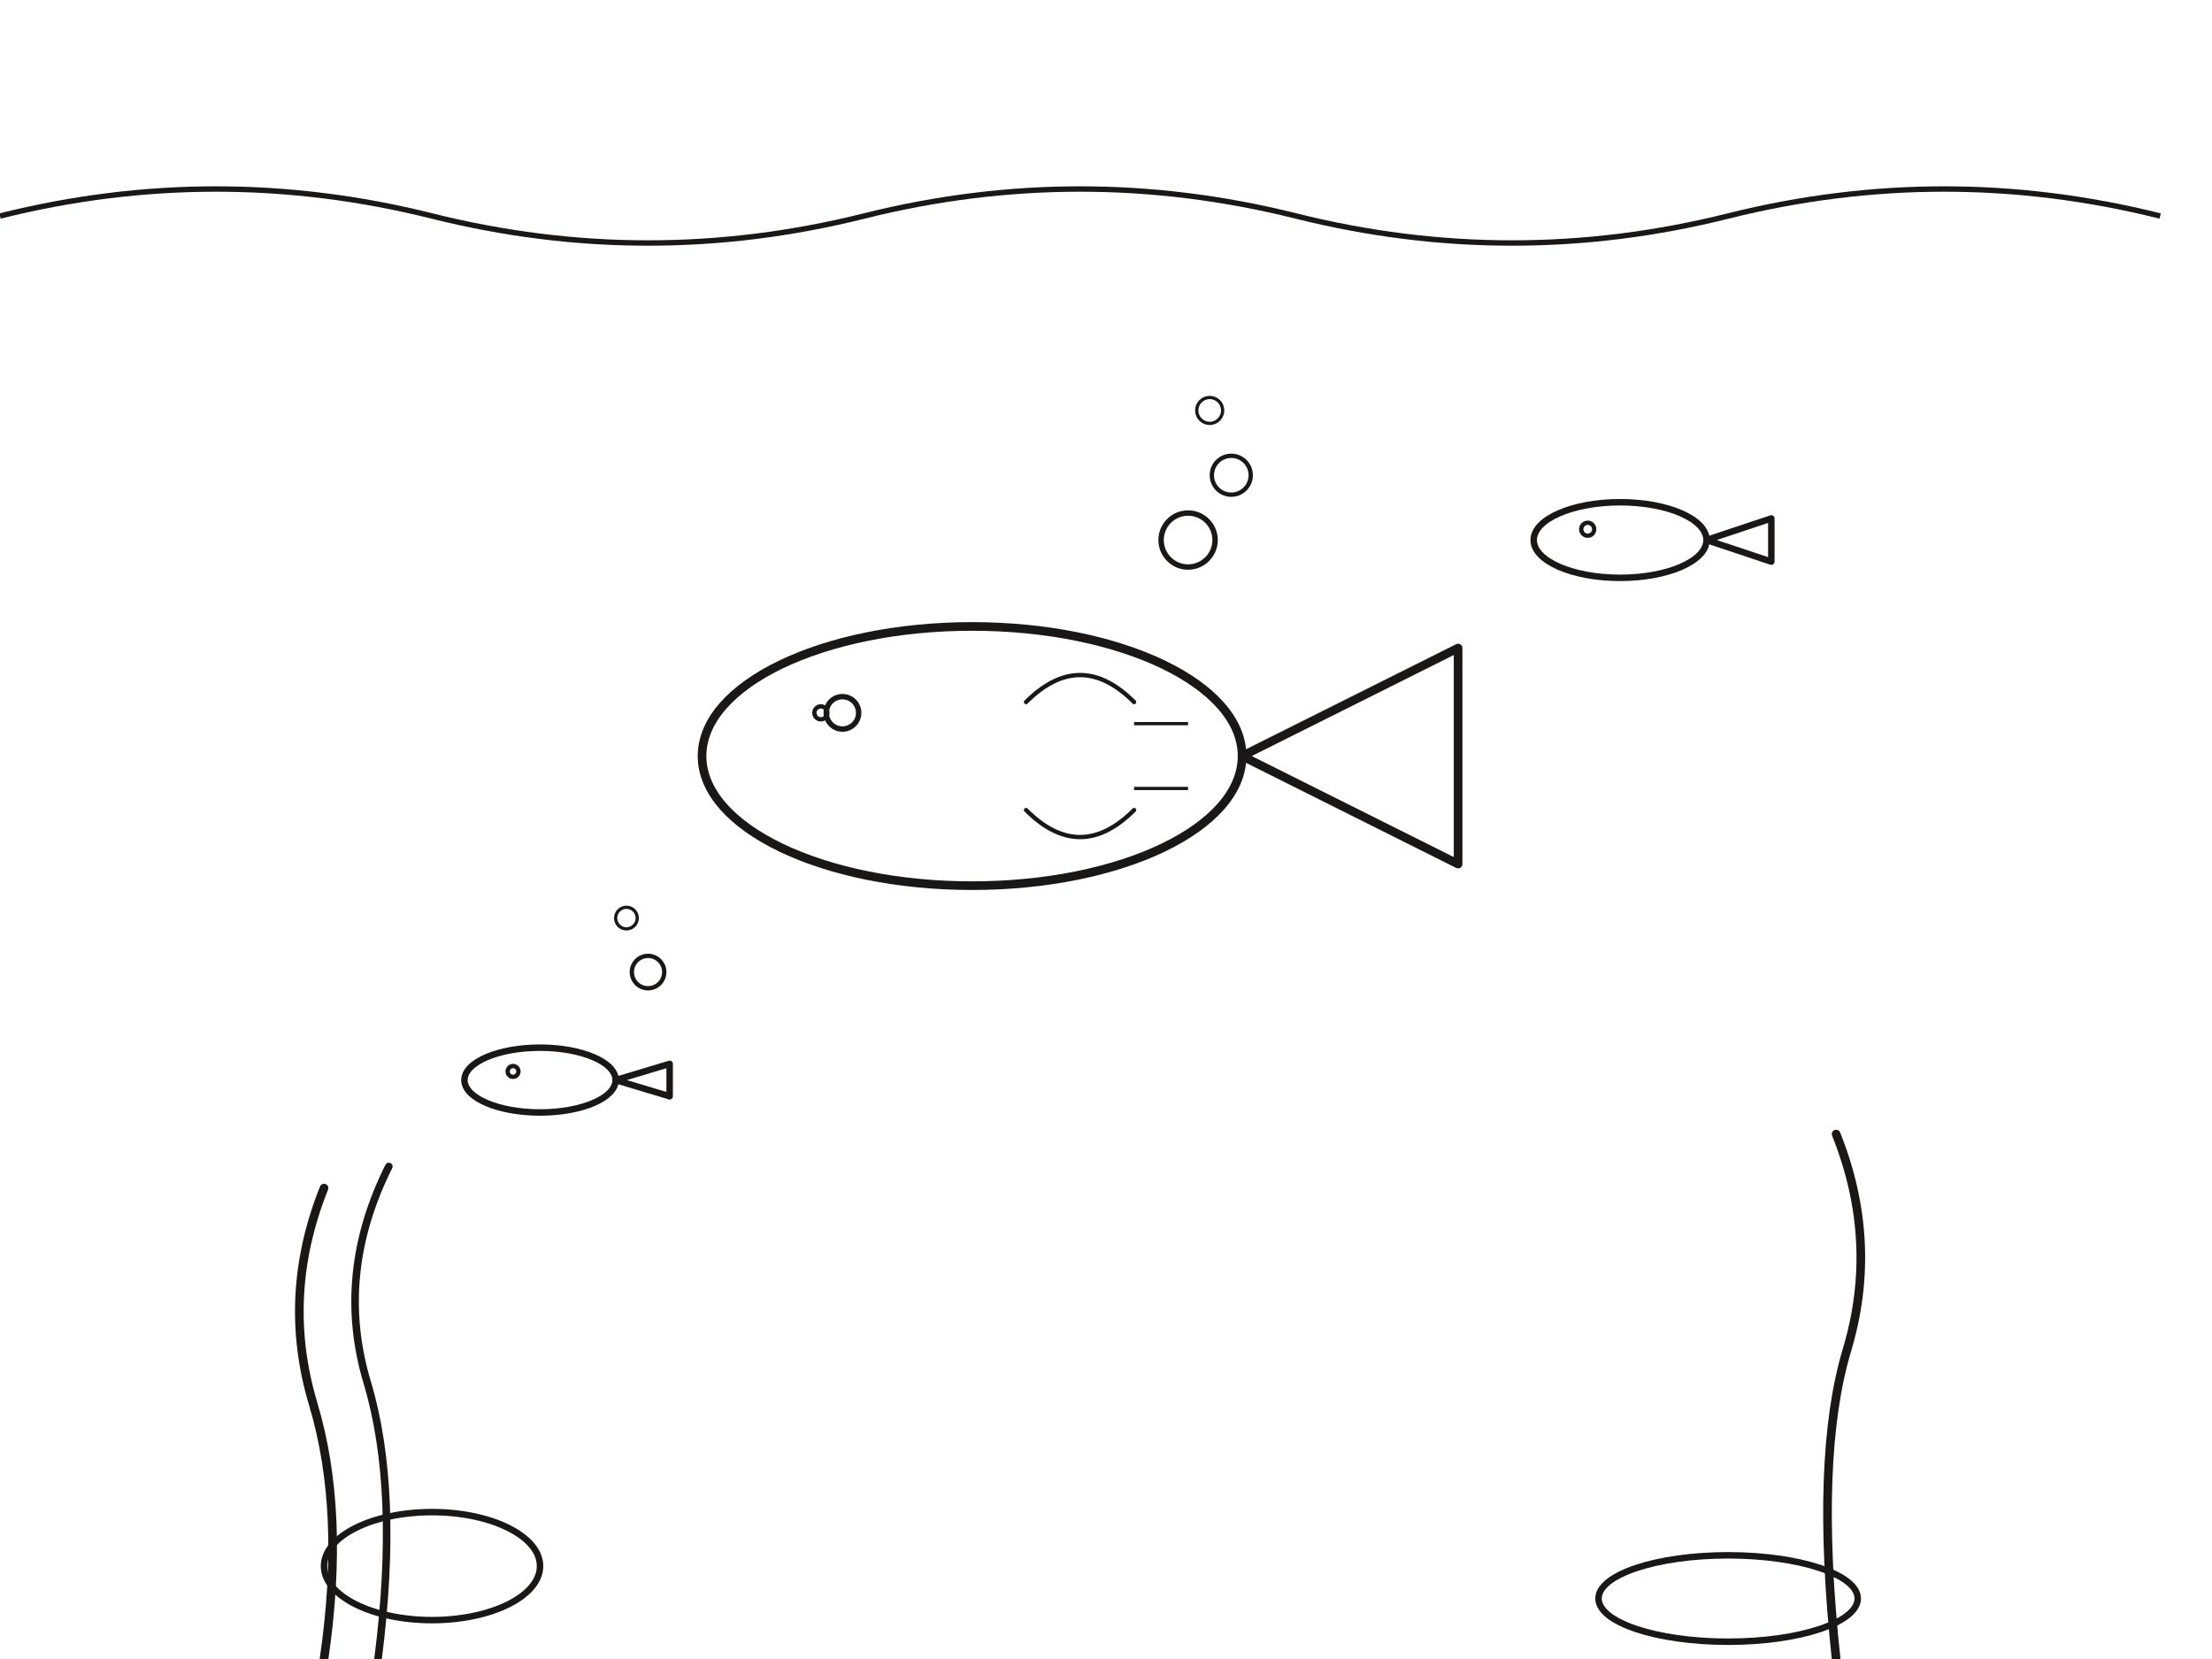
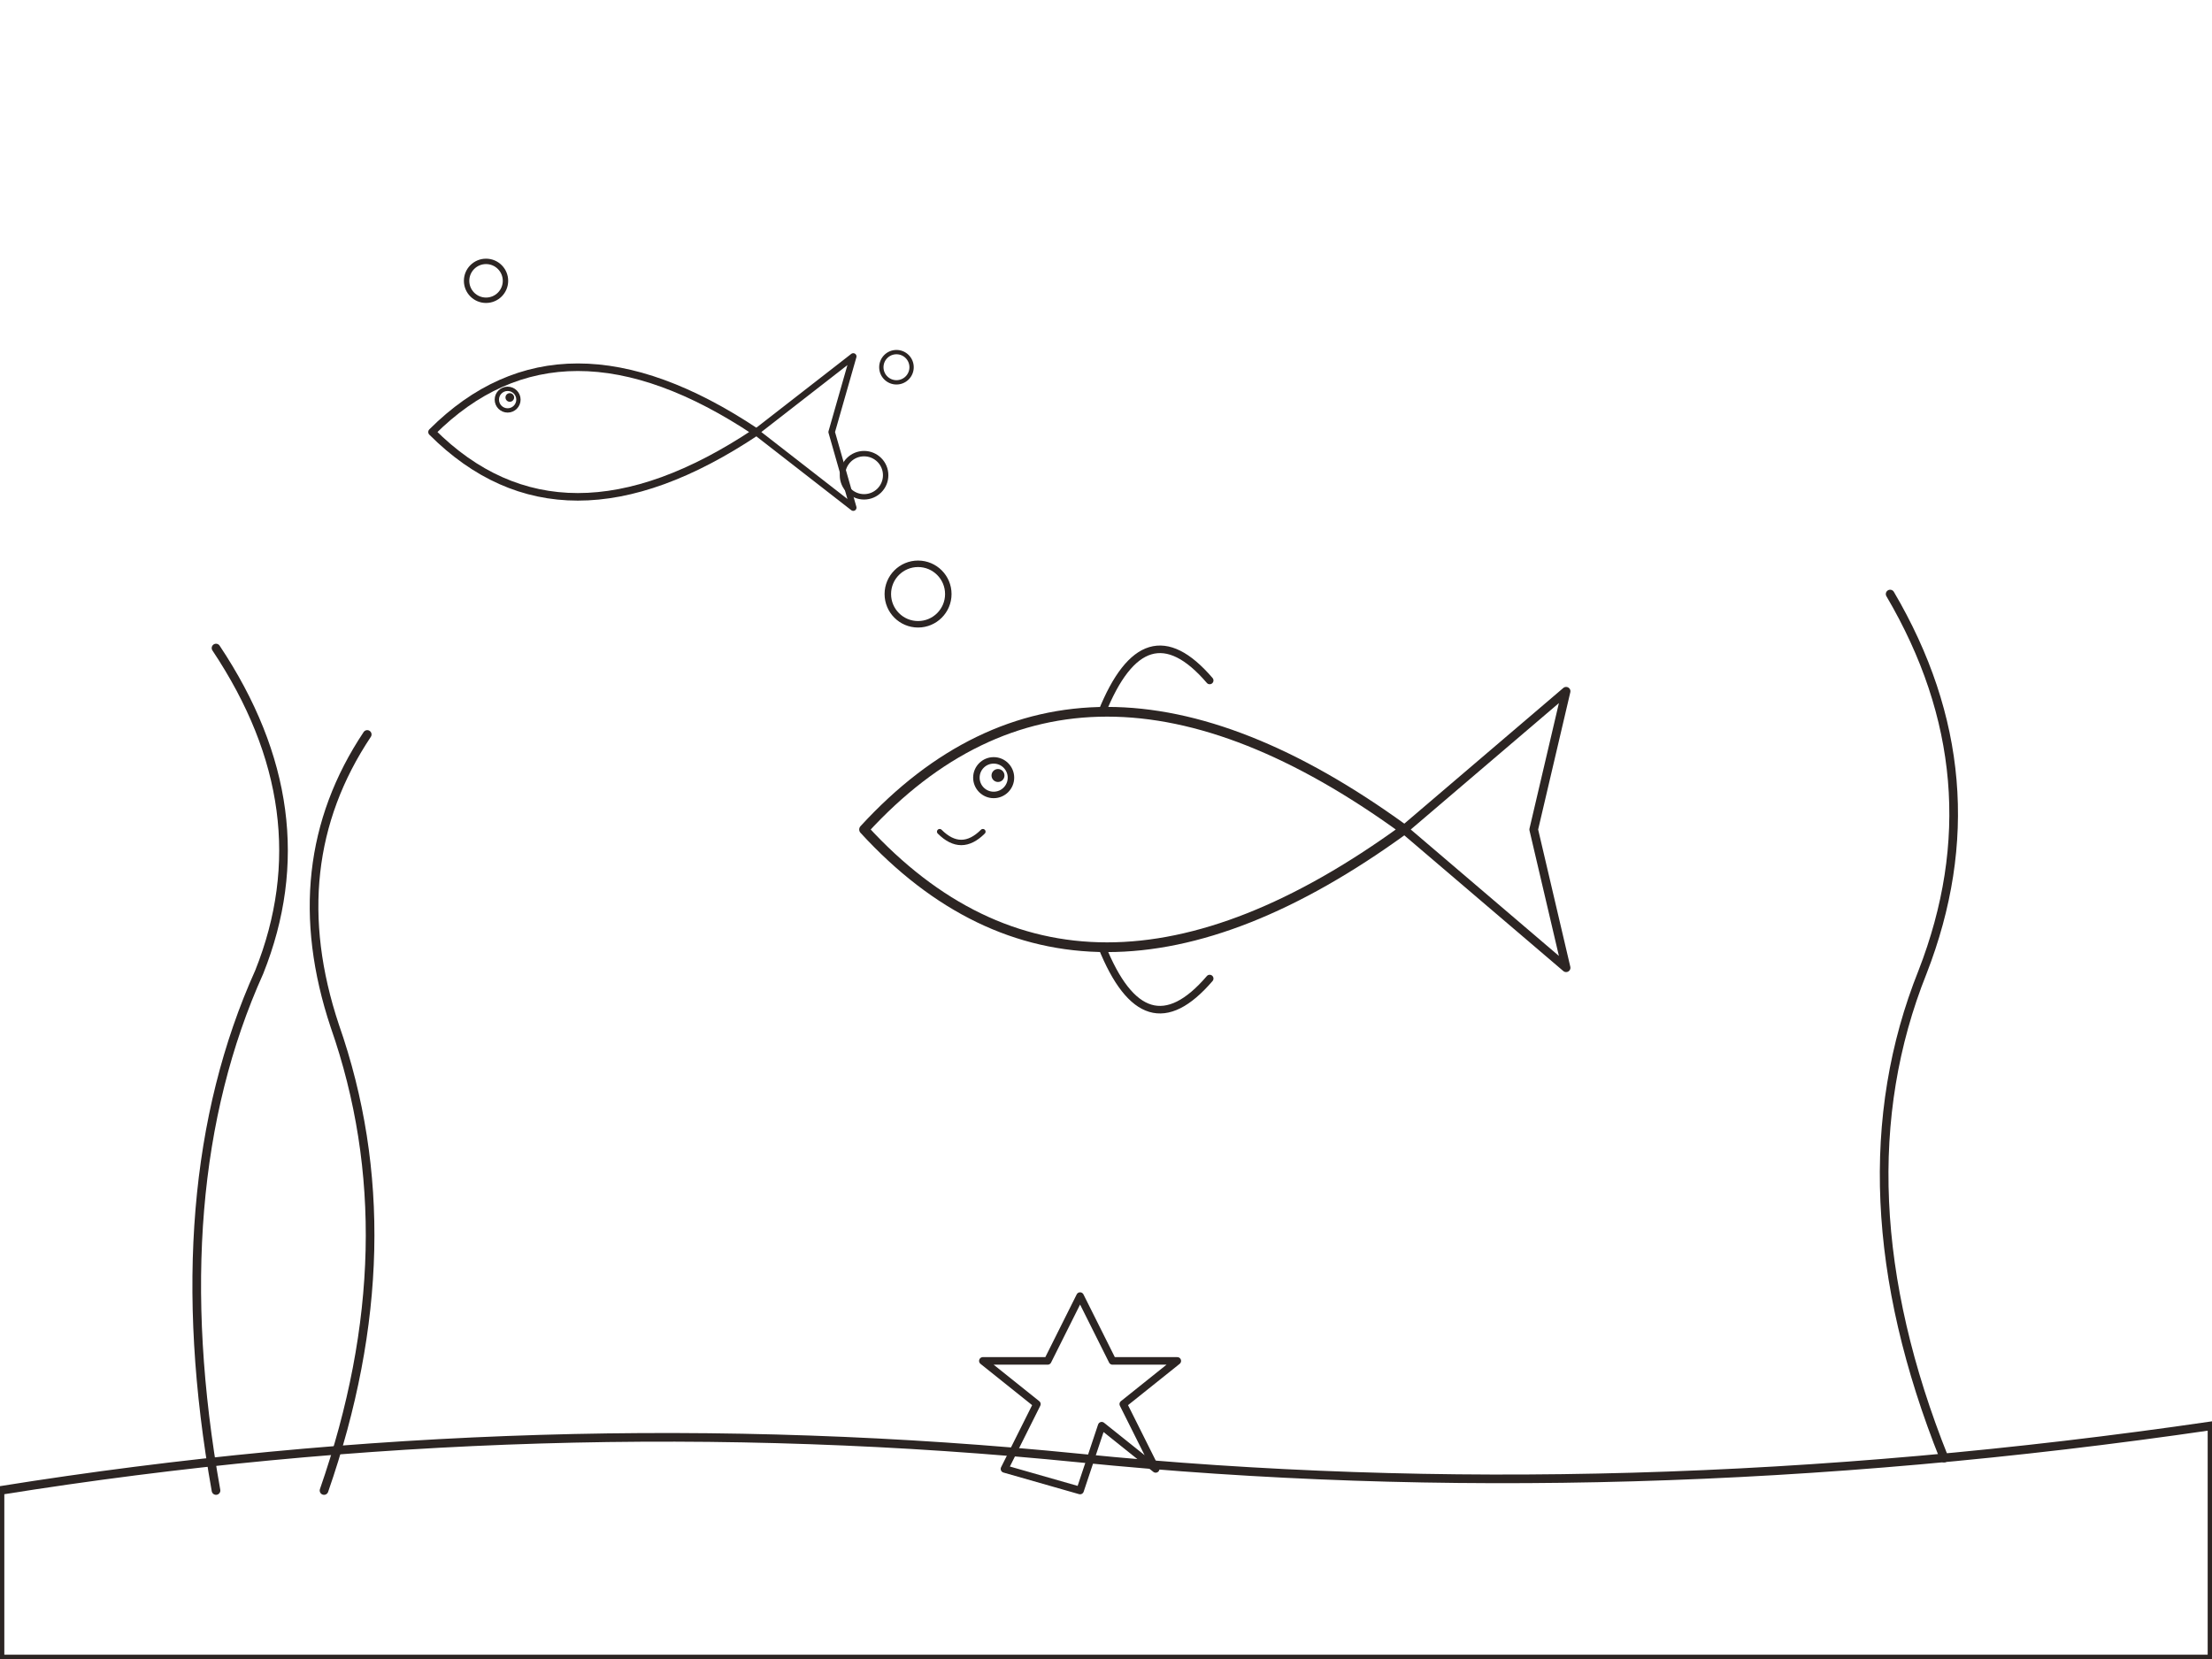
<svg xmlns="http://www.w3.org/2000/svg" viewBox="0 0 2048 1536">
-   <ellipse cx="900" cy="700" rx="250" ry="120" fill="none" stroke="#1A1817" stroke-width="8" />
-   <path d="M1150 700 L1350 600 L1350 800 Z" fill="none" stroke="#1A1817" stroke-width="8" stroke-linejoin="round" />
-   <circle cx="780" cy="660" r="15" fill="none" stroke="#1A1817" stroke-width="5" />
-   <circle cx="760" cy="660" r="6" fill="none" stroke="#1A1817" stroke-width="4" />
-   <path d="M950 650 Q1000 600 1050 650" fill="none" stroke="#1A1817" stroke-width="4" stroke-linecap="round" />
-   <path d="M950 750 Q1000 800 1050 750" fill="none" stroke="#1A1817" stroke-width="4" stroke-linecap="round" />
-   <path d="M1050 670 L1100 670" fill="none" stroke="#1A1817" stroke-width="3" />
-   <path d="M1050 730 L1100 730" fill="none" stroke="#1A1817" stroke-width="3" />
-   <ellipse cx="1500" cy="500" rx="80" ry="35" fill="none" stroke="#1A1817" stroke-width="6" />
-   <path d="M1580 500 L1640 480 L1640 520 Z" fill="none" stroke="#1A1817" stroke-width="6" stroke-linejoin="round" />
-   <circle cx="1470" cy="490" r="6" fill="none" stroke="#1A1817" stroke-width="4" />
-   <ellipse cx="500" cy="1000" rx="70" ry="30" fill="none" stroke="#1A1817" stroke-width="6" />
-   <path d="M570 1000 L620 985 L620 1015 Z" fill="none" stroke="#1A1817" stroke-width="6" stroke-linejoin="round" />
-   <circle cx="475" cy="992" r="5" fill="none" stroke="#1A1817" stroke-width="4" />
-   <circle cx="1100" cy="500" r="25" fill="none" stroke="#1A1817" stroke-width="5" />
-   <circle cx="1140" cy="440" r="18" fill="none" stroke="#1A1817" stroke-width="4" />
-   <circle cx="1120" cy="380" r="12" fill="none" stroke="#1A1817" stroke-width="3" />
-   <circle cx="600" cy="900" r="15" fill="none" stroke="#1A1817" stroke-width="4" />
-   <circle cx="580" cy="850" r="10" fill="none" stroke="#1A1817" stroke-width="3" />
-   <path d="M300 1536 Q320 1400 290 1300 Q260 1200 300 1100" fill="none" stroke="#1A1817" stroke-width="8" stroke-linecap="round" />
-   <path d="M350 1536 Q370 1380 340 1280 Q310 1180 360 1080" fill="none" stroke="#1A1817" stroke-width="7" stroke-linecap="round" />
-   <path d="M1700 1536 Q1680 1350 1710 1250 Q1740 1150 1700 1050" fill="none" stroke="#1A1817" stroke-width="8" stroke-linecap="round" />
-   <ellipse cx="400" cy="1450" rx="100" ry="50" fill="none" stroke="#1A1817" stroke-width="6" />
-   <ellipse cx="1600" cy="1480" rx="120" ry="40" fill="none" stroke="#1A1817" stroke-width="6" />
-   <path d="M0 200 Q200 150 400 200 Q600 250 800 200 Q1000 150 1200 200 Q1400 250 1600 200 Q1800 150 2000 200" fill="none" stroke="#1A1817" stroke-width="5" />
+   <path d="M0 1380 Q500 1300 1000 1350 Q1500 1400 2048 1320 L2048 1536 L0 1536 Z" fill="none" stroke="#2C2523" stroke-width="8" />
+   <path d="M200 1380 Q150 1100 240 900 Q300 750 200 600" fill="none" stroke="#2C2523" stroke-width="8" stroke-linecap="round" />
+   <path d="M300 1380 Q380 1150 310 950 Q260 800 340 680" fill="none" stroke="#2C2523" stroke-width="8" stroke-linecap="round" />
+   <path d="M1800 1350 Q1700 1100 1780 900 Q1850 720 1750 550" fill="none" stroke="#2C2523" stroke-width="8" stroke-linecap="round" />
+   <path d="M800 768 Q1000 550 1300 768 Q1000 986 800 768 Z" fill="none" stroke="#2C2523" stroke-width="9" stroke-linejoin="round" />
+   <path d="M1300 768 L1450 640 L1420 768 L1450 896 Z" fill="none" stroke="#2C2523" stroke-width="8" stroke-linejoin="round" />
+   <circle cx="920" cy="720" r="16" fill="none" stroke="#2C2523" stroke-width="6" />
+   <circle cx="924" cy="718" r="6" fill="#2C2523" />
+   <path d="M870 770 Q890 790 910 770" fill="none" stroke="#2C2523" stroke-width="5" stroke-linecap="round" />
+   <path d="M1020 660 Q1060 560 1120 630" fill="none" stroke="#2C2523" stroke-width="7" stroke-linecap="round" />
+   <path d="M1020 876 Q1060 976 1120 906" fill="none" stroke="#2C2523" stroke-width="7" stroke-linecap="round" />
+   <path d="M400 400 Q520 280 700 400 Q520 520 400 400 Z" fill="none" stroke="#2C2523" stroke-width="7" stroke-linejoin="round" />
+   <path d="M700 400 L790 330 L770 400 L790 470 Z" fill="none" stroke="#2C2523" stroke-width="6" stroke-linejoin="round" />
+   <circle cx="470" cy="370" r="10" fill="none" stroke="#2C2523" stroke-width="4" />
+   <circle cx="472" cy="368" r="4" fill="#2C2523" />
+   <circle cx="850" cy="550" r="28" fill="none" stroke="#2C2523" stroke-width="6" />
+   <circle cx="800" cy="440" r="20" fill="none" stroke="#2C2523" stroke-width="5" />
+   <circle cx="830" cy="340" r="14" fill="none" stroke="#2C2523" stroke-width="4" />
+   <circle cx="450" cy="260" r="18" fill="none" stroke="#2C2523" stroke-width="5" />
+   <path d="M1000 1380 L1020 1320 L1070 1360 L1040 1300 L1090 1260 L1030 1260 L1000 1200 L970 1260 L910 1260 L960 1300 L930 1360 Z" fill="none" stroke="#2C2523" stroke-width="7" stroke-linejoin="round" />
</svg>
